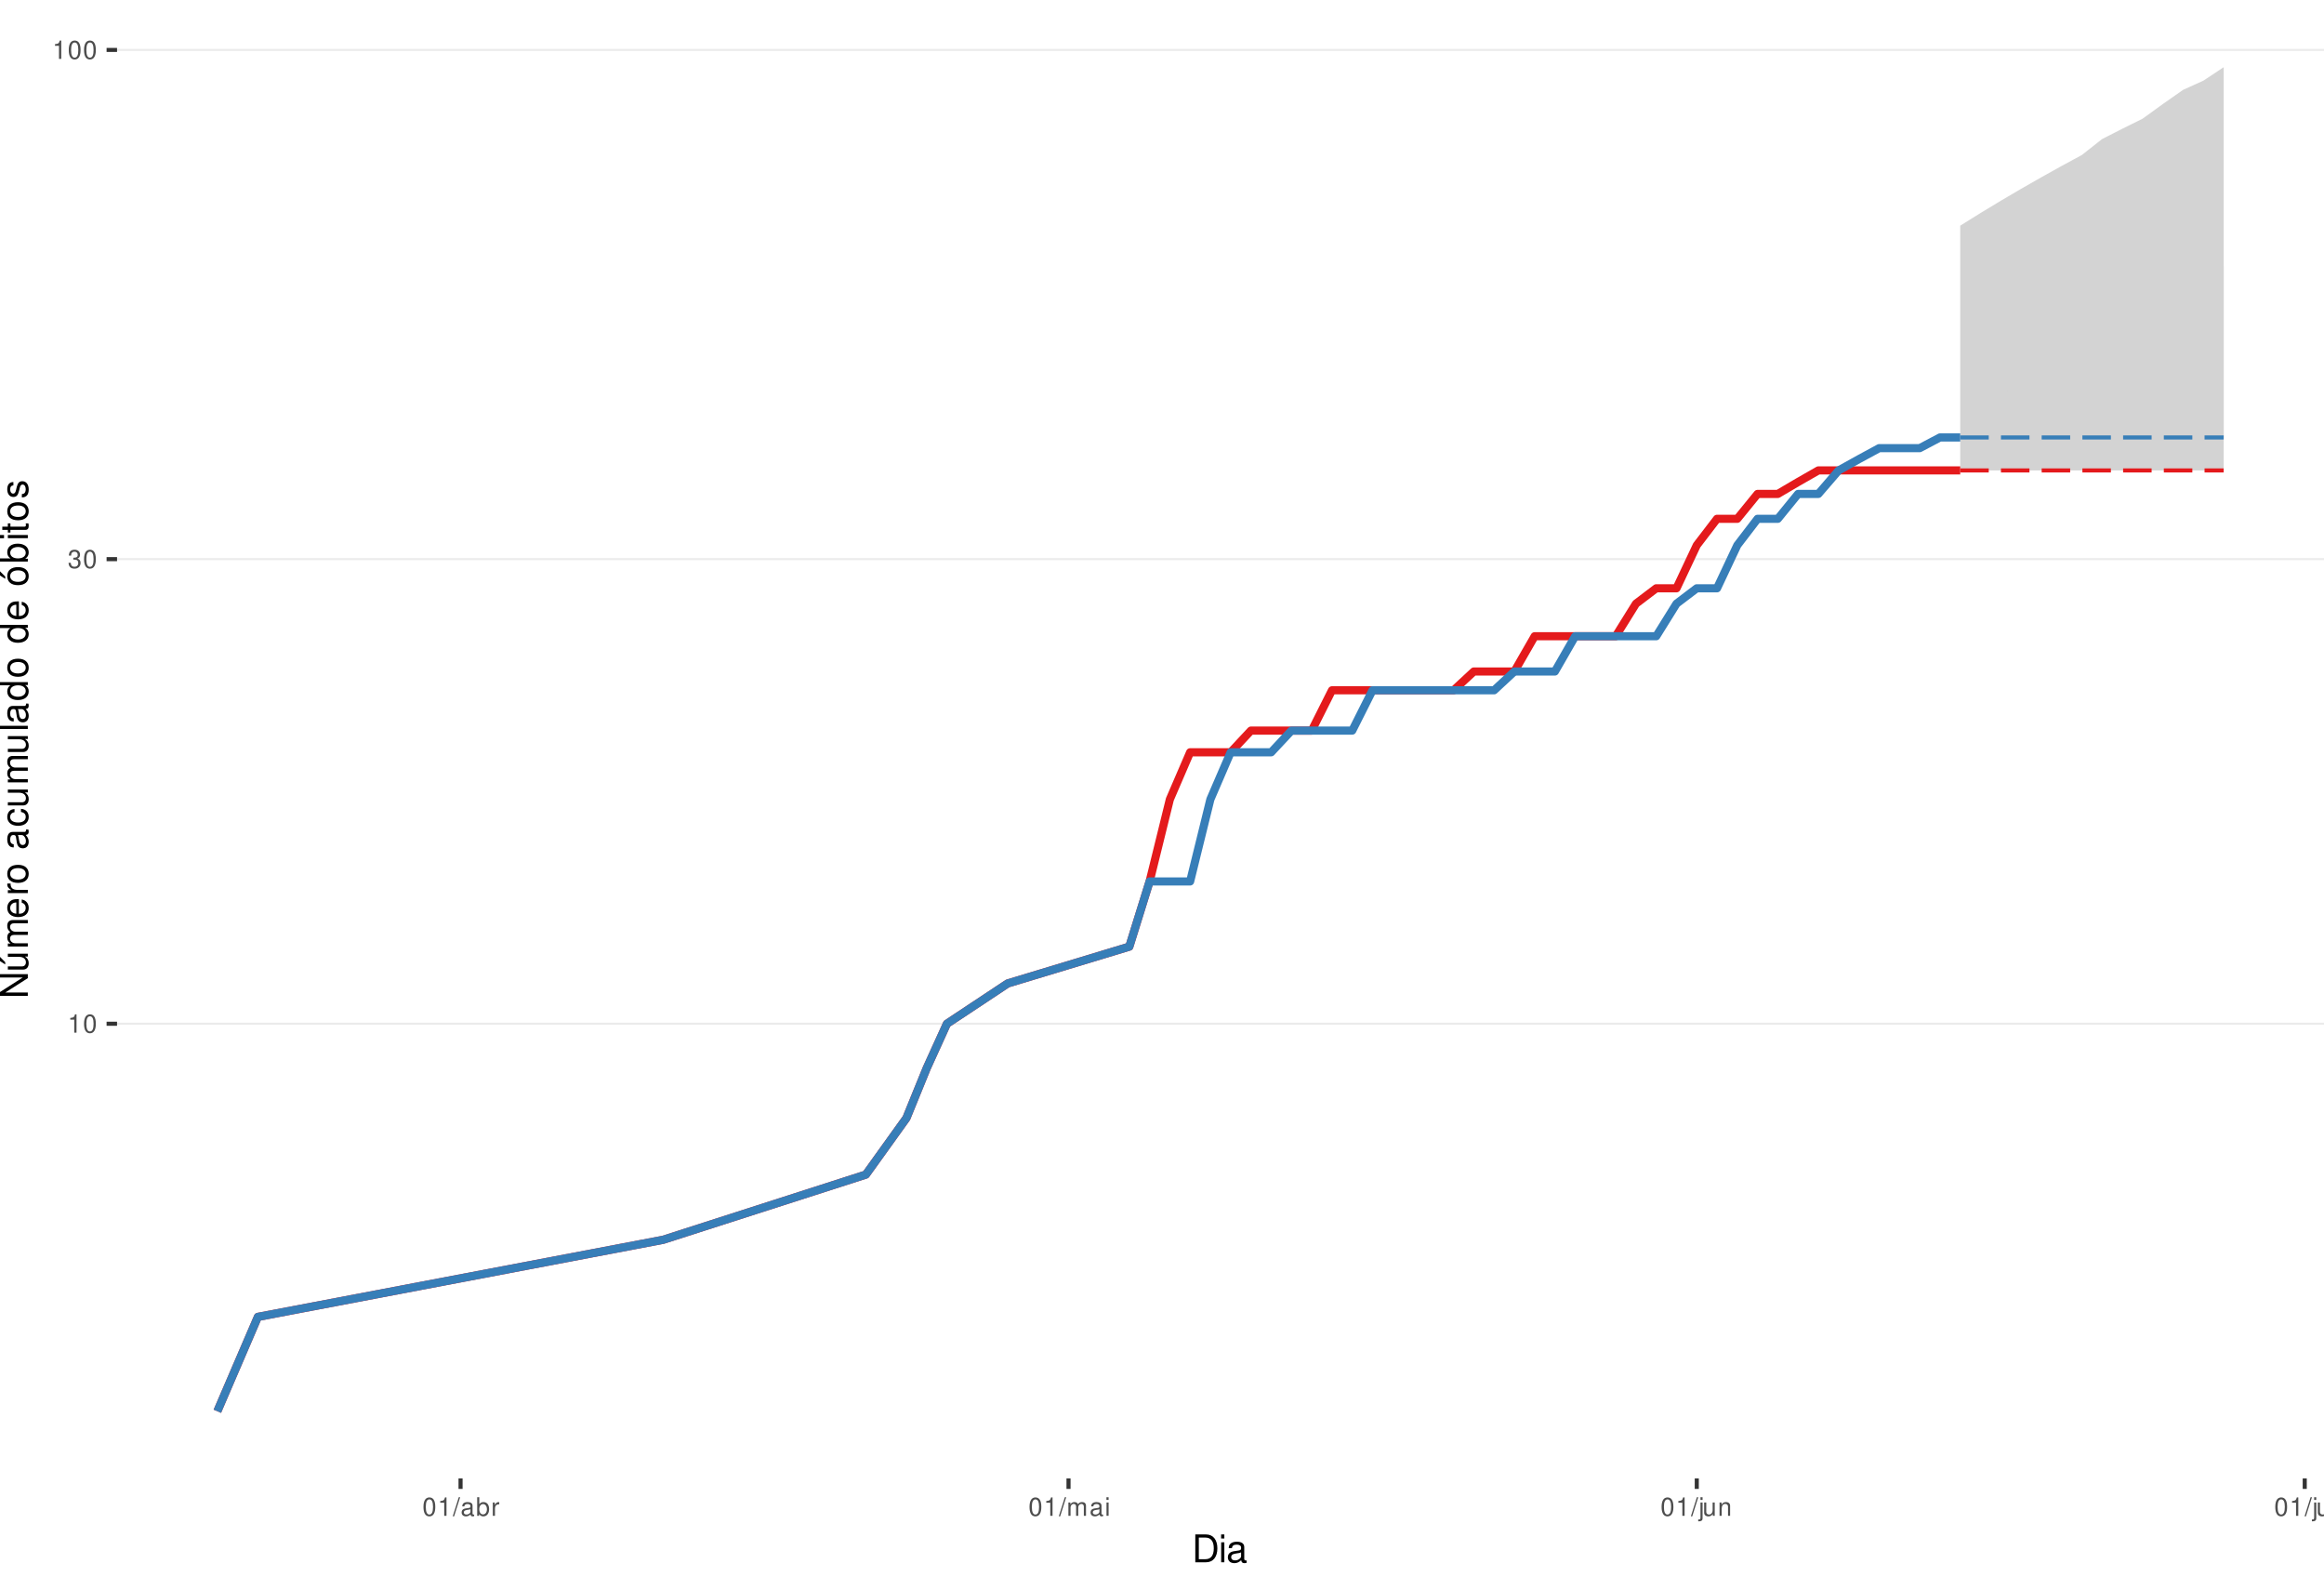
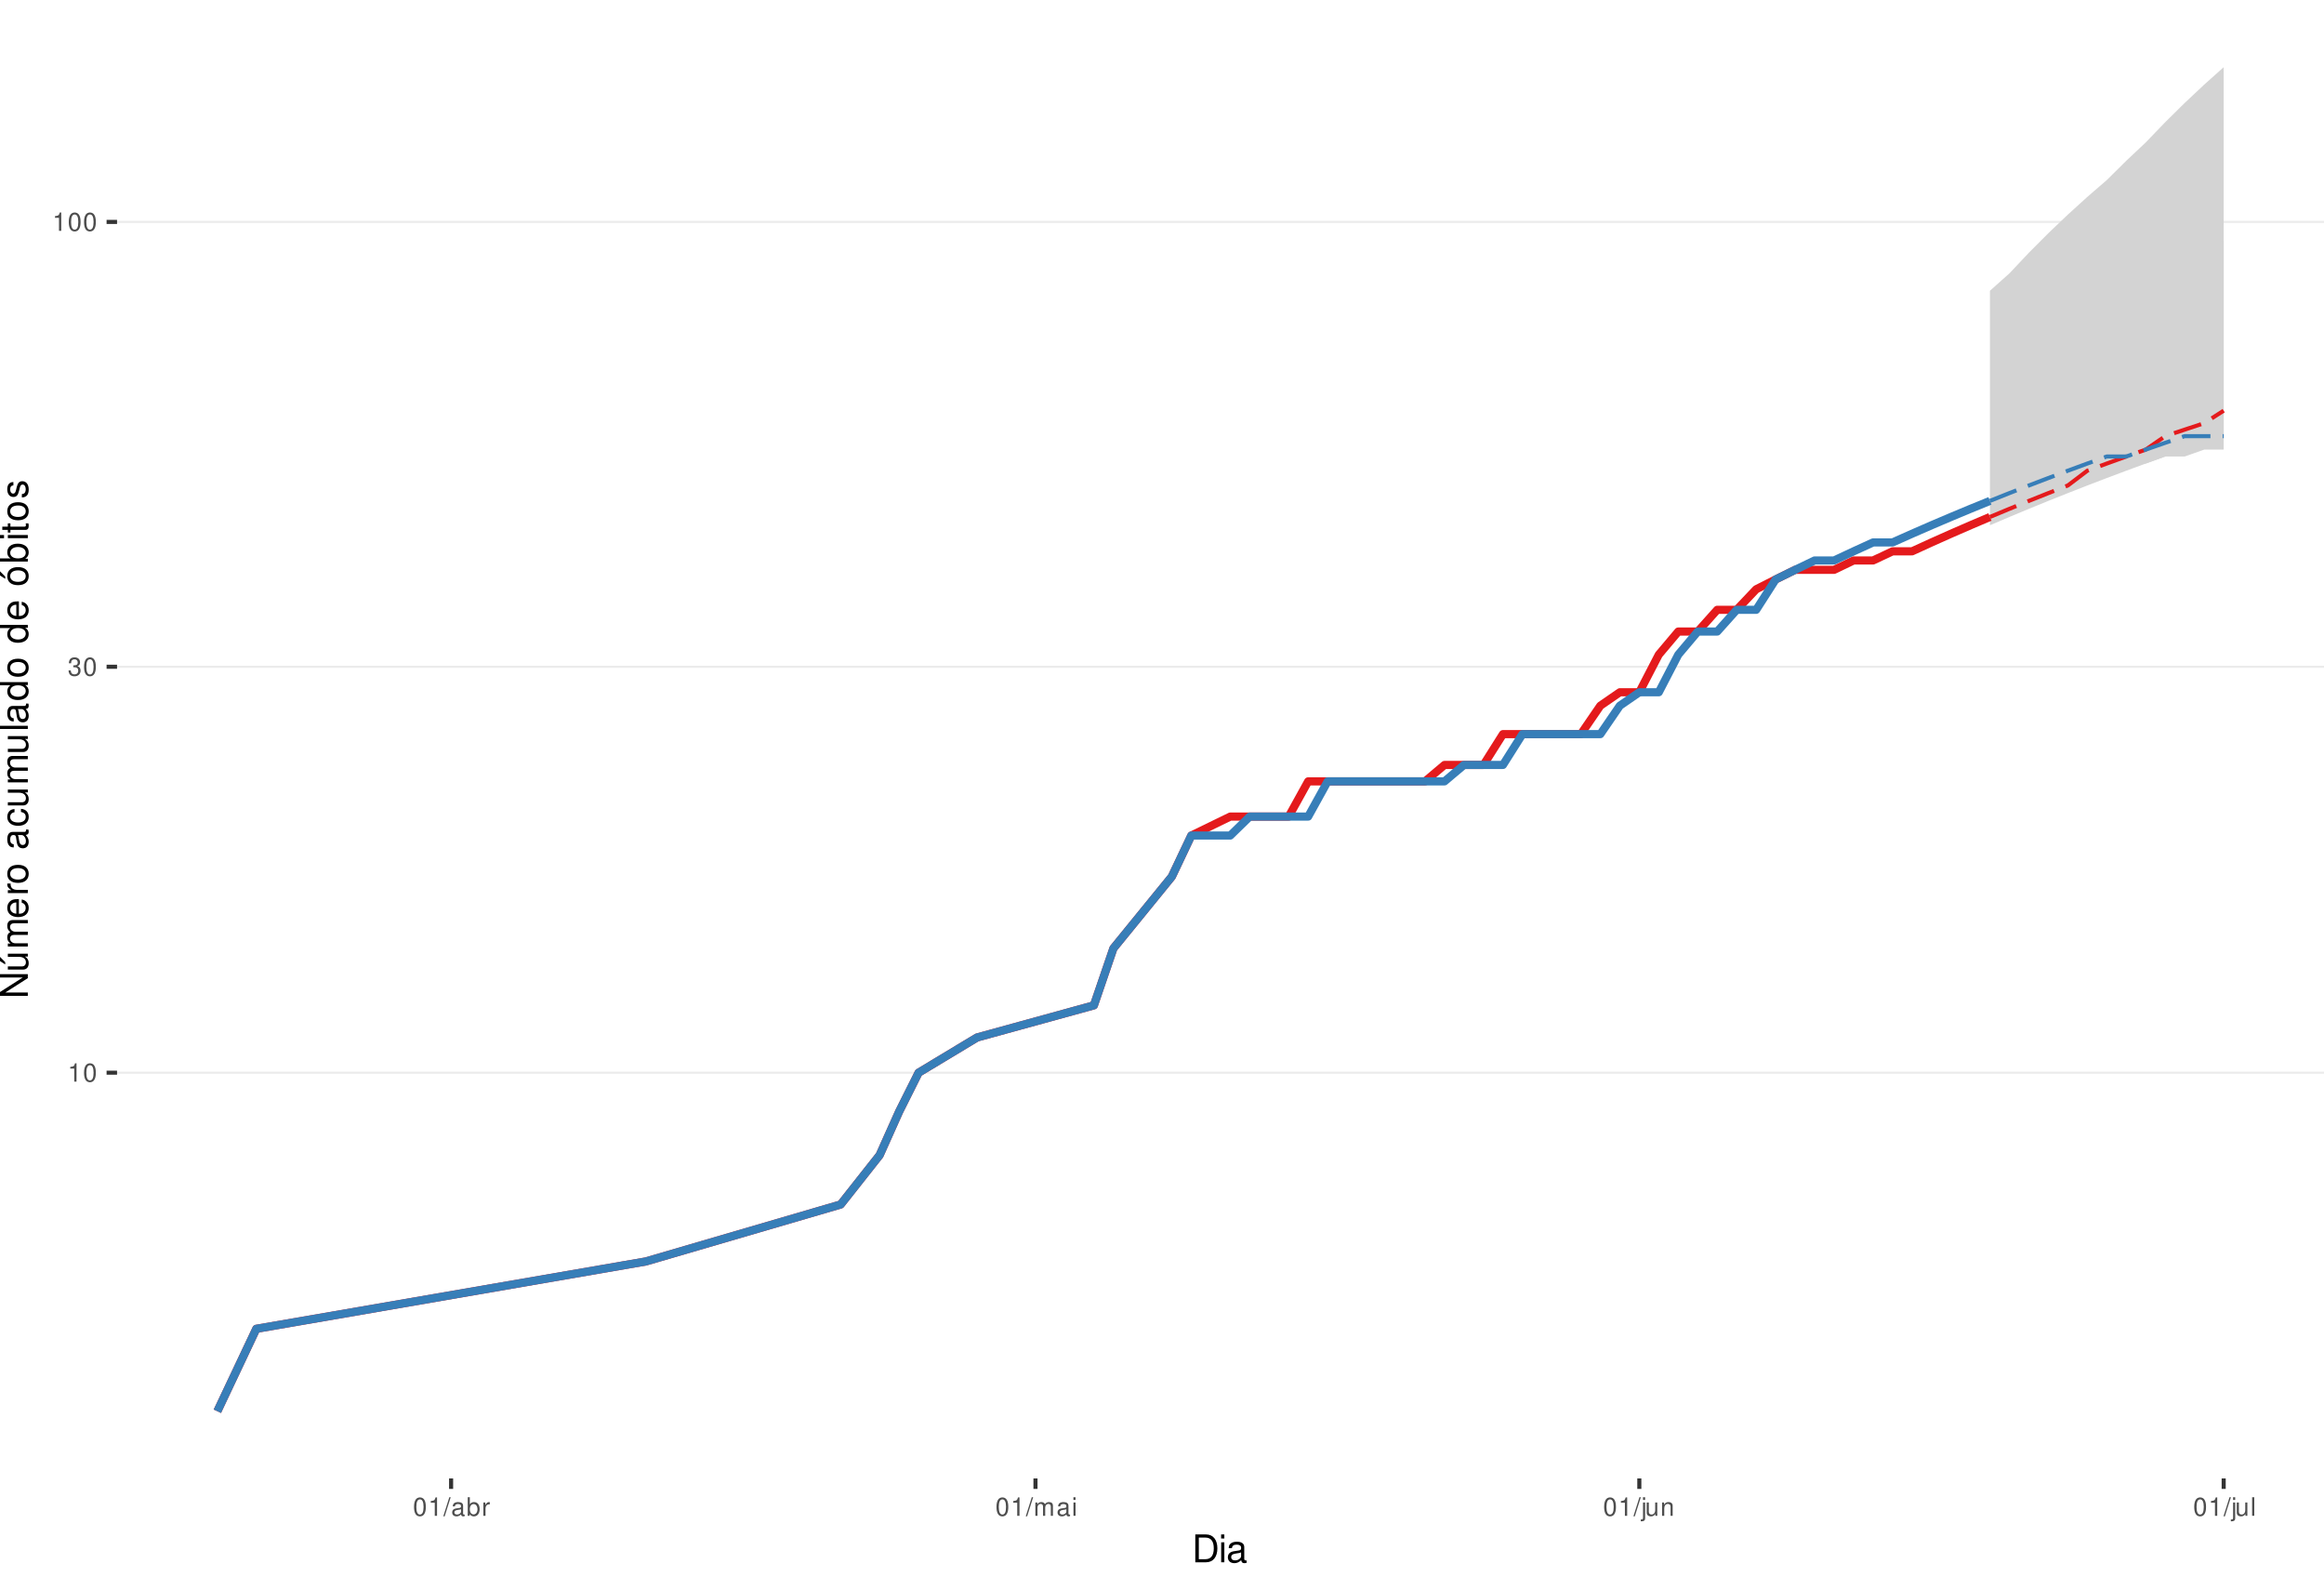
<svg xmlns="http://www.w3.org/2000/svg" xmlns:xlink="http://www.w3.org/1999/xlink" width="609pt" height="413pt" viewBox="0 0 609 413" version="1.1">
  <defs>
    <g>
      <symbol overflow="visible" id="glyph0-0">
        <path style="stroke:none;" d="" />
      </symbol>
      <symbol overflow="visible" id="glyph0-1">
        <path style="stroke:none;" d="M 1.719 -3.422 L 1.719 0 L 2.312 0 L 2.312 -4.812 L 1.922 -4.812 C 1.719 -4.078 1.578 -3.969 0.672 -3.859 L 0.672 -3.422 Z M 1.719 -3.422 " />
      </symbol>
      <symbol overflow="visible" id="glyph0-2">
        <path style="stroke:none;" d="M 1.828 -4.812 C 1.391 -4.812 0.984 -4.609 0.75 -4.281 C 0.438 -3.859 0.281 -3.219 0.281 -2.328 C 0.281 -0.703 0.812 0.156 1.828 0.156 C 2.828 0.156 3.375 -0.703 3.375 -2.297 C 3.375 -3.219 3.234 -3.844 2.922 -4.281 C 2.672 -4.625 2.281 -4.812 1.828 -4.812 Z M 1.828 -4.297 C 2.469 -4.297 2.781 -3.641 2.781 -2.344 C 2.781 -0.969 2.469 -0.328 1.812 -0.328 C 1.203 -0.328 0.891 -1 0.891 -2.328 C 0.891 -3.641 1.203 -4.297 1.828 -4.297 Z M 1.828 -4.297 " />
      </symbol>
      <symbol overflow="visible" id="glyph0-3">
        <path style="stroke:none;" d="M 1.469 -2.219 L 1.797 -2.219 C 2.422 -2.219 2.766 -1.922 2.766 -1.344 C 2.766 -0.734 2.406 -0.359 1.797 -0.359 C 1.156 -0.359 0.844 -0.688 0.797 -1.391 L 0.219 -1.391 C 0.234 -1.016 0.312 -0.766 0.422 -0.547 C 0.672 -0.078 1.125 0.156 1.766 0.156 C 2.75 0.156 3.375 -0.438 3.375 -1.344 C 3.375 -1.953 3.141 -2.297 2.562 -2.484 C 3.016 -2.672 3.234 -3 3.234 -3.484 C 3.234 -4.312 2.688 -4.812 1.797 -4.812 C 0.844 -4.812 0.328 -4.281 0.312 -3.266 L 0.906 -3.266 C 0.906 -3.547 0.938 -3.719 1 -3.875 C 1.141 -4.141 1.438 -4.297 1.797 -4.297 C 2.312 -4.297 2.625 -3.984 2.625 -3.469 C 2.625 -3.125 2.516 -2.922 2.25 -2.812 C 2.094 -2.75 1.875 -2.719 1.469 -2.703 Z M 1.469 -2.219 " />
      </symbol>
      <symbol overflow="visible" id="glyph0-4">
        <path style="stroke:none;" d="M 1.531 -4.859 L -0.047 0.141 L 0.312 0.141 L 1.891 -4.859 Z M 1.531 -4.859 " />
      </symbol>
      <symbol overflow="visible" id="glyph0-5">
        <path style="stroke:none;" d="M 3.562 -0.328 C 3.5 -0.312 3.469 -0.312 3.438 -0.312 C 3.25 -0.312 3.141 -0.406 3.141 -0.578 L 3.141 -2.641 C 3.141 -3.25 2.688 -3.594 1.828 -3.594 C 1.312 -3.594 0.906 -3.438 0.672 -3.188 C 0.516 -3 0.453 -2.797 0.438 -2.453 L 0.984 -2.453 C 1.031 -2.875 1.297 -3.078 1.812 -3.078 C 2.312 -3.078 2.594 -2.891 2.594 -2.562 L 2.594 -2.406 C 2.578 -2.172 2.469 -2.078 2.016 -2.031 C 1.219 -1.922 1.109 -1.891 0.891 -1.812 C 0.484 -1.641 0.281 -1.328 0.281 -0.875 C 0.281 -0.25 0.719 0.156 1.422 0.156 C 1.859 0.156 2.219 0 2.609 -0.359 C 2.656 0 2.828 0.156 3.188 0.156 C 3.297 0.156 3.375 0.141 3.562 0.094 Z M 2.594 -1.094 C 2.594 -0.906 2.531 -0.797 2.375 -0.641 C 2.141 -0.438 1.875 -0.328 1.547 -0.328 C 1.109 -0.328 0.859 -0.547 0.859 -0.891 C 0.859 -1.266 1.094 -1.438 1.703 -1.531 C 2.297 -1.609 2.406 -1.641 2.594 -1.719 Z M 2.594 -1.094 " />
      </symbol>
      <symbol overflow="visible" id="glyph0-6">
        <path style="stroke:none;" d="M 0.359 -4.859 L 0.359 0 L 0.859 0 L 0.859 -0.453 C 1.125 -0.047 1.484 0.156 1.969 0.156 C 2.875 0.156 3.484 -0.594 3.484 -1.75 C 3.484 -2.891 2.922 -3.594 1.984 -3.594 C 1.516 -3.594 1.172 -3.406 0.906 -3.016 L 0.906 -4.859 Z M 1.891 -3.062 C 2.5 -3.062 2.906 -2.531 2.906 -1.703 C 2.906 -0.906 2.484 -0.359 1.891 -0.359 C 1.297 -0.359 0.906 -0.906 0.906 -1.719 C 0.906 -2.531 1.297 -3.062 1.891 -3.062 Z M 1.891 -3.062 " />
      </symbol>
      <symbol overflow="visible" id="glyph0-7">
        <path style="stroke:none;" d="M 0.453 -3.484 L 0.453 0 L 1.016 0 L 1.016 -1.812 C 1.031 -2.656 1.375 -3.016 2.141 -3 L 2.141 -3.562 C 2.047 -3.578 1.984 -3.594 1.922 -3.594 C 1.562 -3.594 1.297 -3.375 0.969 -2.859 L 0.969 -3.484 Z M 0.453 -3.484 " />
      </symbol>
      <symbol overflow="visible" id="glyph0-8">
        <path style="stroke:none;" d="M 0.469 -3.484 L 0.469 0 L 1.031 0 L 1.031 -2.188 C 1.031 -2.703 1.391 -3.109 1.844 -3.109 C 2.25 -3.109 2.484 -2.844 2.484 -2.406 L 2.484 0 L 3.047 0 L 3.047 -2.188 C 3.047 -2.703 3.422 -3.109 3.875 -3.109 C 4.266 -3.109 4.516 -2.844 4.516 -2.406 L 4.516 0 L 5.078 0 L 5.078 -2.609 C 5.078 -3.234 4.719 -3.594 4.062 -3.594 C 3.594 -3.594 3.312 -3.453 2.984 -3.062 C 2.781 -3.422 2.5 -3.594 2.047 -3.594 C 1.578 -3.594 1.266 -3.422 0.984 -3 L 0.984 -3.484 Z M 0.469 -3.484 " />
      </symbol>
      <symbol overflow="visible" id="glyph0-9">
        <path style="stroke:none;" d="M 1 -3.484 L 0.453 -3.484 L 0.453 0 L 1 0 Z M 1 -4.859 L 0.438 -4.859 L 0.438 -4.156 L 1 -4.156 Z M 1 -4.859 " />
      </symbol>
      <symbol overflow="visible" id="glyph0-10">
        <path style="stroke:none;" d="M 0.469 -3.484 L 0.469 0.5 C 0.469 0.859 0.359 0.969 0.016 0.969 C -0.031 0.969 -0.047 0.969 -0.125 0.953 L -0.125 1.438 C -0.047 1.438 -0.016 1.453 0.062 1.453 C 0.688 1.453 1.016 1.203 1.016 0.719 L 1.016 -3.484 Z M 1.016 -4.859 L 0.469 -4.859 L 0.469 -4.156 L 1.016 -4.156 Z M 1.016 -4.859 " />
      </symbol>
      <symbol overflow="visible" id="glyph0-11">
        <path style="stroke:none;" d="M 3.203 0 L 3.203 -3.484 L 2.656 -3.484 L 2.656 -1.516 C 2.656 -0.797 2.281 -0.328 1.703 -0.328 C 1.266 -0.328 0.984 -0.594 0.984 -1.016 L 0.984 -3.484 L 0.438 -3.484 L 0.438 -0.797 C 0.438 -0.219 0.859 0.156 1.547 0.156 C 2.062 0.156 2.391 -0.031 2.703 -0.484 L 2.703 0 Z M 3.203 0 " />
      </symbol>
      <symbol overflow="visible" id="glyph0-12">
        <path style="stroke:none;" d="M 0.469 -3.484 L 0.469 0 L 1.031 0 L 1.031 -1.922 C 1.031 -2.641 1.391 -3.109 1.969 -3.109 C 2.406 -3.109 2.688 -2.828 2.688 -2.422 L 2.688 0 L 3.234 0 L 3.234 -2.641 C 3.234 -3.219 2.812 -3.594 2.141 -3.594 C 1.625 -3.594 1.281 -3.391 0.984 -2.906 L 0.984 -3.484 Z M 0.469 -3.484 " />
      </symbol>
      <symbol overflow="visible" id="glyph0-13">
        <path style="stroke:none;" d="M 1.016 -4.859 L 0.453 -4.859 L 0.453 0 L 1.016 0 Z M 1.016 -4.859 " />
      </symbol>
      <symbol overflow="visible" id="glyph1-0">
        <path style="stroke:none;" d="" />
      </symbol>
      <symbol overflow="visible" id="glyph1-1">
        <path style="stroke:none;" d="M 0.891 0 L 3.703 0 C 5.547 0 6.672 -1.375 6.672 -3.656 C 6.672 -5.906 5.547 -7.297 3.703 -7.297 L 0.891 -7.297 Z M 1.812 -0.812 L 1.812 -6.469 L 3.547 -6.469 C 4.984 -6.469 5.734 -5.5 5.734 -3.641 C 5.734 -1.797 4.984 -0.812 3.547 -0.812 Z M 1.812 -0.812 " />
      </symbol>
      <symbol overflow="visible" id="glyph1-2">
        <path style="stroke:none;" d="M 1.5 -5.234 L 0.672 -5.234 L 0.672 0 L 1.5 0 Z M 1.5 -7.297 L 0.656 -7.297 L 0.656 -6.234 L 1.5 -6.234 Z M 1.5 -7.297 " />
      </symbol>
      <symbol overflow="visible" id="glyph1-3">
        <path style="stroke:none;" d="M 5.344 -0.484 C 5.266 -0.469 5.219 -0.469 5.172 -0.469 C 4.875 -0.469 4.719 -0.625 4.719 -0.875 L 4.719 -3.953 C 4.719 -4.891 4.047 -5.391 2.75 -5.391 C 1.984 -5.391 1.375 -5.172 1.016 -4.781 C 0.766 -4.516 0.672 -4.203 0.656 -3.688 L 1.484 -3.688 C 1.562 -4.328 1.938 -4.625 2.719 -4.625 C 3.484 -4.625 3.891 -4.344 3.891 -3.844 L 3.891 -3.625 C 3.875 -3.266 3.703 -3.125 3.016 -3.047 C 1.844 -2.891 1.656 -2.844 1.344 -2.719 C 0.734 -2.453 0.422 -2 0.422 -1.312 C 0.422 -0.375 1.078 0.234 2.141 0.234 C 2.797 0.234 3.328 0 3.922 -0.547 C 3.984 0 4.234 0.234 4.781 0.234 C 4.953 0.234 5.062 0.203 5.344 0.141 Z M 3.891 -1.656 C 3.891 -1.375 3.812 -1.203 3.562 -0.969 C 3.219 -0.656 2.812 -0.5 2.312 -0.5 C 1.672 -0.5 1.297 -0.812 1.297 -1.344 C 1.297 -1.891 1.656 -2.172 2.547 -2.297 C 3.438 -2.422 3.609 -2.453 3.891 -2.594 Z M 3.891 -1.656 " />
      </symbol>
      <symbol overflow="visible" id="glyph2-0">
        <path style="stroke:none;" d="" />
      </symbol>
      <symbol overflow="visible" id="glyph2-1">
        <path style="stroke:none;" d="M -7.297 -6.453 L -7.297 -5.578 L -1.328 -5.578 L -7.297 -1.766 L -7.297 -0.766 L 0 -0.766 L 0 -1.641 L -5.906 -1.641 L 0 -5.406 L 0 -6.453 Z M -7.297 -6.453 " />
      </symbol>
      <symbol overflow="visible" id="glyph2-2">
        <path style="stroke:none;" d="M 0 -4.812 L -5.234 -4.812 L -5.234 -3.984 L -2.266 -3.984 C -1.203 -3.984 -0.5 -3.438 -0.5 -2.562 C -0.5 -1.906 -0.906 -1.484 -1.531 -1.484 L -5.234 -1.484 L -5.234 -0.656 L -1.203 -0.656 C -0.328 -0.656 0.234 -1.297 0.234 -2.312 C 0.234 -3.094 -0.047 -3.578 -0.734 -4.062 L 0 -4.062 Z M -7.406 -2.953 L -5.922 -2 L -5.922 -2.594 L -7.406 -4.094 Z M -7.406 -2.953 " />
      </symbol>
      <symbol overflow="visible" id="glyph2-3">
        <path style="stroke:none;" d="M -5.234 -0.703 L 0 -0.703 L 0 -1.547 L -3.297 -1.547 C -4.047 -1.547 -4.656 -2.094 -4.656 -2.766 C -4.656 -3.391 -4.281 -3.734 -3.609 -3.734 L 0 -3.734 L 0 -4.578 L -3.297 -4.578 C -4.047 -4.578 -4.656 -5.125 -4.656 -5.812 C -4.656 -6.422 -4.266 -6.781 -3.609 -6.781 L 0 -6.781 L 0 -7.625 L -3.938 -7.625 C -4.875 -7.625 -5.391 -7.078 -5.391 -6.094 C -5.391 -5.406 -5.188 -4.984 -4.594 -4.484 C -5.156 -4.188 -5.391 -3.766 -5.391 -3.078 C -5.391 -2.375 -5.125 -1.906 -4.5 -1.469 L -5.234 -1.469 Z M -5.234 -0.703 " />
      </symbol>
      <symbol overflow="visible" id="glyph2-4">
        <path style="stroke:none;" d="M -2.344 -5.125 C -3.141 -5.125 -3.625 -5.062 -4.016 -4.922 C -4.875 -4.578 -5.391 -3.781 -5.391 -2.797 C -5.391 -1.344 -4.281 -0.406 -2.547 -0.406 C -0.812 -0.406 0.234 -1.297 0.234 -2.781 C 0.234 -3.984 -0.453 -4.812 -1.594 -5.016 L -1.594 -4.188 C -0.906 -3.953 -0.547 -3.484 -0.547 -2.812 C -0.547 -2.281 -0.781 -1.828 -1.219 -1.547 C -1.516 -1.344 -1.812 -1.281 -2.344 -1.266 Z M -3.016 -1.297 C -3.984 -1.359 -4.625 -1.953 -4.625 -2.797 C -4.625 -3.641 -3.953 -4.234 -3.016 -4.234 Z M -3.016 -1.297 " />
      </symbol>
      <symbol overflow="visible" id="glyph2-5">
        <path style="stroke:none;" d="M -5.234 -0.688 L 0 -0.688 L 0 -1.531 L -2.719 -1.531 C -3.984 -1.547 -4.547 -2.062 -4.516 -3.203 L -5.359 -3.203 C -5.375 -3.062 -5.391 -2.984 -5.391 -2.891 C -5.391 -2.344 -5.062 -1.938 -4.297 -1.453 L -5.234 -1.453 Z M -5.234 -0.688 " />
      </symbol>
      <symbol overflow="visible" id="glyph2-6">
        <path style="stroke:none;" d="M -5.391 -2.719 C -5.391 -1.234 -4.344 -0.359 -2.578 -0.359 C -0.812 -0.359 0.234 -1.234 0.234 -2.734 C 0.234 -4.203 -0.812 -5.094 -2.547 -5.094 C -4.359 -5.094 -5.391 -4.234 -5.391 -2.719 Z M -4.625 -2.734 C -4.625 -3.672 -3.844 -4.234 -2.547 -4.234 C -1.312 -4.234 -0.547 -3.656 -0.547 -2.734 C -0.547 -1.797 -1.312 -1.234 -2.578 -1.234 C -3.844 -1.234 -4.625 -1.797 -4.625 -2.734 Z M -4.625 -2.734 " />
      </symbol>
      <symbol overflow="visible" id="glyph2-7">
        <path style="stroke:none;" d="" />
      </symbol>
      <symbol overflow="visible" id="glyph2-8">
        <path style="stroke:none;" d="M -0.484 -5.344 C -0.469 -5.266 -0.469 -5.219 -0.469 -5.172 C -0.469 -4.875 -0.625 -4.719 -0.875 -4.719 L -3.953 -4.719 C -4.891 -4.719 -5.391 -4.047 -5.391 -2.75 C -5.391 -1.984 -5.172 -1.375 -4.781 -1.016 C -4.516 -0.766 -4.203 -0.672 -3.688 -0.656 L -3.688 -1.484 C -4.328 -1.562 -4.625 -1.938 -4.625 -2.719 C -4.625 -3.484 -4.344 -3.891 -3.844 -3.891 L -3.625 -3.891 C -3.266 -3.875 -3.125 -3.703 -3.047 -3.016 C -2.891 -1.844 -2.844 -1.656 -2.719 -1.344 C -2.453 -0.734 -2 -0.422 -1.312 -0.422 C -0.375 -0.422 0.234 -1.078 0.234 -2.141 C 0.234 -2.797 0 -3.328 -0.547 -3.922 C 0 -3.984 0.234 -4.234 0.234 -4.781 C 0.234 -4.953 0.203 -5.062 0.141 -5.344 Z M -1.656 -3.891 C -1.375 -3.891 -1.203 -3.812 -0.969 -3.562 C -0.656 -3.219 -0.5 -2.812 -0.5 -2.312 C -0.5 -1.672 -0.812 -1.297 -1.344 -1.297 C -1.891 -1.297 -2.172 -1.656 -2.297 -2.547 C -2.422 -3.438 -2.453 -3.609 -2.594 -3.891 Z M -1.656 -3.891 " />
      </symbol>
      <symbol overflow="visible" id="glyph2-9">
        <path style="stroke:none;" d="M -3.484 -4.703 C -3.984 -4.672 -4.312 -4.562 -4.609 -4.359 C -5.094 -4 -5.391 -3.375 -5.391 -2.641 C -5.391 -1.219 -4.266 -0.312 -2.531 -0.312 C -0.844 -0.312 0.234 -1.203 0.234 -2.625 C 0.234 -3.875 -0.516 -4.672 -1.797 -4.766 L -1.797 -3.938 C -0.953 -3.797 -0.547 -3.359 -0.547 -2.656 C -0.547 -1.734 -1.297 -1.188 -2.531 -1.188 C -3.844 -1.188 -4.625 -1.719 -4.625 -2.625 C -4.625 -3.328 -4.203 -3.766 -3.484 -3.875 Z M -3.484 -4.703 " />
      </symbol>
      <symbol overflow="visible" id="glyph2-10">
        <path style="stroke:none;" d="M 0 -4.812 L -5.234 -4.812 L -5.234 -3.984 L -2.266 -3.984 C -1.203 -3.984 -0.5 -3.438 -0.5 -2.562 C -0.5 -1.906 -0.906 -1.484 -1.531 -1.484 L -5.234 -1.484 L -5.234 -0.656 L -1.203 -0.656 C -0.328 -0.656 0.234 -1.297 0.234 -2.312 C 0.234 -3.094 -0.047 -3.578 -0.734 -4.062 L 0 -4.062 Z M 0 -4.812 " />
      </symbol>
      <symbol overflow="visible" id="glyph2-11">
        <path style="stroke:none;" d="M -7.297 -1.516 L -7.297 -0.688 L 0 -0.688 L 0 -1.516 Z M -7.297 -1.516 " />
      </symbol>
      <symbol overflow="visible" id="glyph2-12">
        <path style="stroke:none;" d="M -7.297 -4.953 L -7.297 -4.125 L -4.578 -4.125 C -5.109 -3.766 -5.391 -3.203 -5.391 -2.516 C -5.391 -1.156 -4.297 -0.266 -2.625 -0.266 C -0.859 -0.266 0.234 -1.125 0.234 -2.547 C 0.234 -3.266 -0.047 -3.766 -0.688 -4.203 L 0 -4.203 L 0 -4.953 Z M -4.609 -2.656 C -4.609 -3.547 -3.812 -4.125 -2.562 -4.125 C -1.344 -4.125 -0.547 -3.547 -0.547 -2.656 C -0.547 -1.734 -1.359 -1.125 -2.578 -1.125 C -3.797 -1.125 -4.609 -1.734 -4.609 -2.656 Z M -4.609 -2.656 " />
      </symbol>
      <symbol overflow="visible" id="glyph2-13">
        <path style="stroke:none;" d="M -5.391 -2.719 C -5.391 -1.234 -4.344 -0.359 -2.578 -0.359 C -0.812 -0.359 0.234 -1.234 0.234 -2.734 C 0.234 -4.203 -0.812 -5.094 -2.547 -5.094 C -4.359 -5.094 -5.391 -4.234 -5.391 -2.719 Z M -4.625 -2.734 C -4.625 -3.672 -3.844 -4.234 -2.547 -4.234 C -1.312 -4.234 -0.547 -3.656 -0.547 -2.734 C -0.547 -1.797 -1.312 -1.234 -2.578 -1.234 C -3.844 -1.234 -4.625 -1.797 -4.625 -2.734 Z M -7.406 -2.984 L -5.922 -2.016 L -5.922 -2.625 L -7.406 -4.109 Z M -7.406 -2.984 " />
      </symbol>
      <symbol overflow="visible" id="glyph2-14">
        <path style="stroke:none;" d="M -7.297 -0.547 L 0 -0.547 L 0 -1.297 L -0.672 -1.297 C -0.062 -1.688 0.234 -2.219 0.234 -2.953 C 0.234 -4.328 -0.906 -5.234 -2.641 -5.234 C -4.344 -5.234 -5.391 -4.375 -5.391 -2.984 C -5.391 -2.266 -5.125 -1.766 -4.531 -1.375 L -7.297 -1.375 Z M -4.609 -2.828 C -4.609 -3.766 -3.797 -4.359 -2.547 -4.359 C -1.359 -4.359 -0.547 -3.734 -0.547 -2.828 C -0.547 -1.938 -1.344 -1.375 -2.578 -1.375 C -3.812 -1.375 -4.609 -1.938 -4.609 -2.828 Z M -4.609 -2.828 " />
      </symbol>
      <symbol overflow="visible" id="glyph2-15">
        <path style="stroke:none;" d="M -5.234 -1.5 L -5.234 -0.672 L 0 -0.672 L 0 -1.5 Z M -7.297 -1.5 L -7.297 -0.656 L -6.234 -0.656 L -6.234 -1.5 Z M -7.297 -1.5 " />
      </symbol>
      <symbol overflow="visible" id="glyph2-16">
        <path style="stroke:none;" d="M -5.234 -2.547 L -5.234 -1.688 L -6.688 -1.688 L -6.688 -0.844 L -5.234 -0.844 L -5.234 -0.141 L -4.562 -0.141 L -4.562 -0.844 L -0.594 -0.844 C -0.062 -0.844 0.234 -1.203 0.234 -1.859 C 0.234 -2.078 0.203 -2.266 0.156 -2.547 L -0.547 -2.547 C -0.516 -2.422 -0.5 -2.312 -0.5 -2.141 C -0.5 -1.781 -0.594 -1.688 -0.969 -1.688 L -4.562 -1.688 L -4.562 -2.547 Z M -5.234 -2.547 " />
      </symbol>
      <symbol overflow="visible" id="glyph2-17">
        <path style="stroke:none;" d="M -3.781 -4.375 C -4.812 -4.375 -5.391 -3.688 -5.391 -2.484 C -5.391 -1.266 -4.766 -0.469 -3.797 -0.469 C -2.969 -0.469 -2.578 -0.891 -2.281 -2.125 L -2.094 -2.906 C -1.953 -3.484 -1.734 -3.719 -1.375 -3.719 C -0.875 -3.719 -0.547 -3.234 -0.547 -2.5 C -0.547 -2.047 -0.672 -1.672 -0.891 -1.453 C -1.047 -1.328 -1.188 -1.266 -1.562 -1.219 L -1.562 -0.344 C -0.344 -0.375 0.234 -1.062 0.234 -2.438 C 0.234 -3.75 -0.422 -4.594 -1.438 -4.594 C -2.203 -4.594 -2.641 -4.156 -2.891 -3.109 L -3.078 -2.312 C -3.234 -1.625 -3.453 -1.344 -3.828 -1.344 C -4.312 -1.344 -4.625 -1.766 -4.625 -2.453 C -4.625 -3.125 -4.328 -3.484 -3.781 -3.5 Z M -3.781 -4.375 " />
      </symbol>
    </g>
    <clipPath id="clip1">
      <path d="M 30.672 0 L 609 0 L 609 387.328 L 30.672 387.328 Z M 30.672 0 " />
    </clipPath>
    <clipPath id="clip2">
-       <path d="M 30.672 267 L 609 267 L 609 269 L 30.672 269 Z M 30.672 267 " />
+       <path d="M 30.672 280 L 609 280 L 609 282 L 30.672 282 Z M 30.672 280 " />
    </clipPath>
    <clipPath id="clip3">
-       <path d="M 30.672 146 L 609 146 L 609 147 L 30.672 147 Z M 30.672 146 " />
+       <path d="M 30.672 174 L 609 174 L 609 175 L 30.672 175 Z M 30.672 174 " />
    </clipPath>
    <clipPath id="clip4">
-       <path d="M 30.672 12 L 609 12 L 609 14 L 30.672 14 Z M 30.672 12 " />
+       <path d="M 30.672 57 L 609 57 L 609 59 L 30.672 59 Z M 30.672 57 " />
    </clipPath>
  </defs>
  <g id="surface61">
    <rect x="0" y="0" width="609" height="413" style="fill:rgb(100%,100%,100%);fill-opacity:1;stroke:none;" />
    <rect x="0" y="0" width="609" height="413" style="fill:rgb(100%,100%,100%);fill-opacity:1;stroke:none;" />
    <path style="fill:none;stroke-width:1.067;stroke-linecap:round;stroke-linejoin:round;stroke:rgb(100%,100%,100%);stroke-opacity:1;stroke-miterlimit:10;" d="M 0 413 L 609 413 L 609 0 L 0 0 Z M 0 413 " />
    <g clip-path="url(#clip1)" clip-rule="nonzero">
      <path style=" stroke:none;fill-rule:nonzero;fill:rgb(100%,100%,100%);fill-opacity:1;" d="M 30.672 387.328 L 609 387.328 L 609 0 L 30.672 0 Z M 30.672 387.328 " />
    </g>
    <g clip-path="url(#clip2)" clip-rule="nonzero">
-       <path style="fill:none;stroke-width:0.533;stroke-linecap:butt;stroke-linejoin:round;stroke:rgb(92.157%,92.157%,92.157%);stroke-opacity:1;stroke-miterlimit:10;" d="M 30.672 268.199 L 609 268.199 " />
+       <path style="fill:none;stroke-width:0.533;stroke-linecap:butt;stroke-linejoin:round;stroke:rgb(92.157%,92.157%,92.157%);stroke-opacity:1;stroke-miterlimit:10;" d="M 30.672 281.027 L 609 281.027 " />
    </g>
    <g clip-path="url(#clip3)" clip-rule="nonzero">
-       <path style="fill:none;stroke-width:0.533;stroke-linecap:butt;stroke-linejoin:round;stroke:rgb(92.157%,92.157%,92.157%);stroke-opacity:1;stroke-miterlimit:10;" d="M 30.672 146.48 L 609 146.48 " />
+       <path style="fill:none;stroke-width:0.533;stroke-linecap:butt;stroke-linejoin:round;stroke:rgb(92.157%,92.157%,92.157%);stroke-opacity:1;stroke-miterlimit:10;" d="M 30.672 174.68 L 609 174.68 " />
    </g>
    <g clip-path="url(#clip4)" clip-rule="nonzero">
-       <path style="fill:none;stroke-width:0.533;stroke-linecap:butt;stroke-linejoin:round;stroke:rgb(92.157%,92.157%,92.157%);stroke-opacity:1;stroke-miterlimit:10;" d="M 30.672 13.082 L 609 13.082 " />
-     </g>
-     <path style=" stroke:none;fill-rule:nonzero;fill:rgb(82.745%,82.745%,82.745%);fill-opacity:1;" d="M 513.676 59.121 L 518.984 55.812 L 524.297 52.602 L 529.605 49.48 L 534.918 46.445 L 540.227 43.488 L 545.539 40.613 L 550.848 36.43 L 556.16 33.727 L 561.469 31.09 L 566.781 27.246 L 572.09 23.531 L 577.402 21.125 L 582.711 17.605 L 582.711 123.242 L 513.676 123.242 Z M 513.676 59.121 " />
-     <path style=" stroke:none;fill-rule:nonzero;fill:rgb(82.745%,82.745%,82.745%);fill-opacity:1;" d="M 513.676 114.605 L 518.984 109.199 L 524.297 104.043 L 529.605 99.121 L 534.918 96.738 L 540.227 92.121 L 545.539 87.688 L 550.848 83.426 L 556.16 79.32 L 561.469 77.324 L 566.781 73.438 L 572.09 71.543 L 577.402 71.543 L 582.711 69.68 L 582.711 114.605 Z M 513.676 114.605 " />
-     <path style="fill:none;stroke-width:2.134;stroke-linecap:butt;stroke-linejoin:round;stroke:rgb(89.412%,10.196%,10.98%);stroke-opacity:1;stroke-miterlimit:10;" d="M 56.957 369.723 L 67.582 345 L 173.793 324.797 L 226.898 307.719 L 237.52 292.926 L 242.832 279.875 L 248.141 268.199 L 264.074 257.641 L 295.938 248 L 301.25 230.922 L 306.559 209.41 L 311.871 197.086 L 322.492 197.086 L 327.801 191.402 L 343.734 191.402 L 349.043 180.844 L 380.906 180.844 L 386.219 175.918 L 396.84 175.918 L 402.152 166.68 L 423.395 166.68 L 428.703 158.152 L 434.016 154.121 L 439.324 154.121 L 444.637 142.848 L 449.945 135.918 L 455.258 135.918 L 460.566 129.398 L 465.879 129.398 L 471.188 126.277 L 476.5 123.242 L 513.676 123.242 " />
-     <path style="fill:none;stroke-width:1.067;stroke-linecap:butt;stroke-linejoin:round;stroke:rgb(89.412%,10.196%,10.98%);stroke-opacity:1;stroke-dasharray:7.469,3.201;stroke-miterlimit:10;" d="M 513.676 123.242 L 582.711 123.242 " />
-     <path style="fill:none;stroke-width:2.134;stroke-linecap:butt;stroke-linejoin:round;stroke:rgb(21.569%,49.412%,72.157%);stroke-opacity:1;stroke-miterlimit:10;" d="M 56.957 369.723 L 67.582 345 L 173.793 324.797 L 226.898 307.719 L 237.52 292.926 L 242.832 279.875 L 248.141 268.199 L 264.074 257.641 L 295.938 248 L 301.25 230.922 L 311.871 230.922 L 317.18 209.41 L 322.492 197.086 L 333.113 197.086 L 338.422 191.402 L 354.355 191.402 L 359.664 180.844 L 391.527 180.844 L 396.84 175.918 L 407.461 175.918 L 412.773 166.68 L 434.016 166.68 L 439.324 158.152 L 444.637 154.121 L 449.945 154.121 L 455.258 142.848 L 460.566 135.918 L 465.879 135.918 L 471.188 129.398 L 476.5 129.398 L 481.809 123.242 L 487.121 120.289 L 492.43 117.41 L 503.051 117.41 L 508.363 114.605 L 513.676 114.605 " />
-     <path style="fill:none;stroke-width:1.067;stroke-linecap:butt;stroke-linejoin:round;stroke:rgb(21.569%,49.412%,72.157%);stroke-opacity:1;stroke-dasharray:7.469,3.201;stroke-miterlimit:10;" d="M 513.676 114.605 L 582.711 114.605 " />
-     <g style="fill:rgb(30.196%,30.196%,30.196%);fill-opacity:1;">
-       <use xlink:href="#glyph0-1" x="17.738" y="270.547" />
-       <use xlink:href="#glyph0-2" x="21.738" y="270.547" />
-     </g>
-     <g style="fill:rgb(30.196%,30.196%,30.196%);fill-opacity:1;">
-       <use xlink:href="#glyph0-3" x="17.738" y="148.828" />
-       <use xlink:href="#glyph0-2" x="21.738" y="148.828" />
-     </g>
-     <g style="fill:rgb(30.196%,30.196%,30.196%);fill-opacity:1;">
-       <use xlink:href="#glyph0-1" x="13.738" y="15.43" />
-       <use xlink:href="#glyph0-2" x="17.738" y="15.43" />
-       <use xlink:href="#glyph0-2" x="21.738" y="15.43" />
-     </g>
-     <path style="fill:none;stroke-width:1.067;stroke-linecap:butt;stroke-linejoin:round;stroke:rgb(20%,20%,20%);stroke-opacity:1;stroke-miterlimit:10;" d="M 27.93 268.199 L 30.672 268.199 " />
-     <path style="fill:none;stroke-width:1.067;stroke-linecap:butt;stroke-linejoin:round;stroke:rgb(20%,20%,20%);stroke-opacity:1;stroke-miterlimit:10;" d="M 27.93 146.48 L 30.672 146.48 " />
-     <path style="fill:none;stroke-width:1.067;stroke-linecap:butt;stroke-linejoin:round;stroke:rgb(20%,20%,20%);stroke-opacity:1;stroke-miterlimit:10;" d="M 27.93 13.082 L 30.672 13.082 " />
-     <path style="fill:none;stroke-width:1.067;stroke-linecap:butt;stroke-linejoin:round;stroke:rgb(20%,20%,20%);stroke-opacity:1;stroke-miterlimit:10;" d="M 120.688 390.07 L 120.688 387.328 " />
-     <path style="fill:none;stroke-width:1.067;stroke-linecap:butt;stroke-linejoin:round;stroke:rgb(20%,20%,20%);stroke-opacity:1;stroke-miterlimit:10;" d="M 280.004 390.07 L 280.004 387.328 " />
-     <path style="fill:none;stroke-width:1.067;stroke-linecap:butt;stroke-linejoin:round;stroke:rgb(20%,20%,20%);stroke-opacity:1;stroke-miterlimit:10;" d="M 444.637 390.07 L 444.637 387.328 " />
-     <path style="fill:none;stroke-width:1.067;stroke-linecap:butt;stroke-linejoin:round;stroke:rgb(20%,20%,20%);stroke-opacity:1;stroke-miterlimit:10;" d="M 603.953 390.07 L 603.953 387.328 " />
-     <g style="fill:rgb(30.196%,30.196%,30.196%);fill-opacity:1;">
-       <use xlink:href="#glyph0-2" x="110.688" y="397.109" />
-       <use xlink:href="#glyph0-1" x="114.688" y="397.109" />
-       <use xlink:href="#glyph0-4" x="118.688" y="397.109" />
-       <use xlink:href="#glyph0-5" x="120.688" y="397.109" />
-       <use xlink:href="#glyph0-6" x="124.688" y="397.109" />
-       <use xlink:href="#glyph0-7" x="128.688" y="397.109" />
-     </g>
-     <g style="fill:rgb(30.196%,30.196%,30.196%);fill-opacity:1;">
-       <use xlink:href="#glyph0-2" x="269.504" y="397.109" />
-       <use xlink:href="#glyph0-1" x="273.504" y="397.109" />
-       <use xlink:href="#glyph0-4" x="277.504" y="397.109" />
-       <use xlink:href="#glyph0-8" x="279.504" y="397.109" />
-       <use xlink:href="#glyph0-5" x="285.504" y="397.109" />
-       <use xlink:href="#glyph0-9" x="289.504" y="397.109" />
-     </g>
-     <g style="fill:rgb(30.196%,30.196%,30.196%);fill-opacity:1;">
-       <use xlink:href="#glyph0-2" x="435.137" y="397.109" />
-       <use xlink:href="#glyph0-1" x="439.137" y="397.109" />
-       <use xlink:href="#glyph0-4" x="443.137" y="397.109" />
-       <use xlink:href="#glyph0-10" x="445.137" y="397.109" />
-       <use xlink:href="#glyph0-11" x="446.137" y="397.109" />
-       <use xlink:href="#glyph0-12" x="450.137" y="397.109" />
-     </g>
-     <g style="fill:rgb(30.196%,30.196%,30.196%);fill-opacity:1;">
-       <use xlink:href="#glyph0-2" x="595.953" y="397.109" />
-       <use xlink:href="#glyph0-1" x="599.953" y="397.109" />
-       <use xlink:href="#glyph0-4" x="603.953" y="397.109" />
-       <use xlink:href="#glyph0-10" x="605.953" y="397.109" />
-       <use xlink:href="#glyph0-11" x="606.953" y="397.109" />
-       <use xlink:href="#glyph0-13" x="610.953" y="397.109" />
+       <path style="fill:none;stroke-width:0.533;stroke-linecap:butt;stroke-linejoin:round;stroke:rgb(92.157%,92.157%,92.157%);stroke-opacity:1;stroke-miterlimit:10;" d="M 30.672 58.137 L 609 58.137 " />
+     </g>
+     <path style=" stroke:none;fill-rule:nonzero;fill:rgb(82.745%,82.745%,82.745%);fill-opacity:1;" d="M 521.461 76.172 L 526.562 71.617 L 531.668 66.207 L 536.773 61.086 L 541.879 56.219 L 546.98 51.586 L 552.086 47.168 L 557.191 42.113 L 562.293 37.312 L 567.398 32 L 572.504 26.961 L 577.609 22.168 L 582.711 17.605 L 582.711 114.262 L 577.609 116.008 L 572.504 117.785 L 567.398 119.594 L 562.293 121.438 L 557.191 123.316 L 552.086 125.234 L 546.98 127.188 L 541.879 129.184 L 536.773 131.223 L 531.668 133.305 L 526.562 135.434 L 521.461 137.609 Z M 521.461 76.172 " />
+     <path style=" stroke:none;fill-rule:nonzero;fill:rgb(82.745%,82.745%,82.745%);fill-opacity:1;" d="M 521.461 131.223 L 526.562 121.438 L 531.668 112.551 L 536.773 104.41 L 541.879 98.359 L 546.98 91.289 L 552.086 84.703 L 557.191 79.738 L 562.293 75.016 L 567.398 70.512 L 572.504 66.207 L 577.609 64.125 L 582.711 63.102 L 582.711 117.785 L 577.609 117.785 L 572.504 119.594 L 567.398 119.594 L 562.293 121.438 L 557.191 121.438 L 552.086 123.316 L 546.98 123.316 L 541.879 125.234 L 536.773 127.188 L 531.668 129.184 L 526.562 129.184 Z M 521.461 131.223 " />
+     <path style="fill:none;stroke-width:2.134;stroke-linecap:butt;stroke-linejoin:round;stroke:rgb(89.412%,10.196%,10.98%);stroke-opacity:1;stroke-miterlimit:10;" d="M 56.957 369.723 L 67.168 348.121 L 169.254 330.473 L 220.301 315.551 L 230.508 302.625 L 235.613 291.227 L 240.719 281.027 L 256.031 271.801 L 286.656 263.379 L 291.762 248.457 L 307.074 229.66 L 312.18 218.895 L 322.387 213.93 L 337.699 213.93 L 342.805 204.703 L 373.434 204.703 L 378.535 200.402 L 388.746 200.402 L 393.848 192.328 L 414.266 192.328 L 419.371 184.879 L 424.477 181.359 L 429.582 181.359 L 434.684 171.508 L 439.789 165.453 L 444.895 165.453 L 449.996 159.758 L 455.102 159.758 L 460.207 154.379 L 465.312 151.797 L 470.414 149.285 L 480.625 149.285 L 485.73 146.832 L 490.832 146.832 L 495.938 144.441 L 501.043 144.441 L 506.145 142.109 L 511.25 139.832 L 516.355 137.609 L 521.461 135.434 " />
+     <path style="fill:none;stroke-width:1.067;stroke-linecap:butt;stroke-linejoin:round;stroke:rgb(89.412%,10.196%,10.98%);stroke-opacity:1;stroke-dasharray:7.469,3.201;stroke-miterlimit:10;" d="M 521.461 135.434 L 526.562 133.305 L 531.668 131.223 L 536.773 129.184 L 541.879 127.188 L 546.98 123.316 L 552.086 121.438 L 557.191 119.594 L 562.293 117.785 L 567.398 114.262 L 572.504 112.551 L 577.609 110.867 L 582.711 107.586 " />
+     <path style="fill:none;stroke-width:2.134;stroke-linecap:butt;stroke-linejoin:round;stroke:rgb(21.569%,49.412%,72.157%);stroke-opacity:1;stroke-miterlimit:10;" d="M 56.957 369.723 L 67.168 348.121 L 169.254 330.473 L 220.301 315.551 L 230.508 302.625 L 235.613 291.227 L 240.719 281.027 L 256.031 271.801 L 286.656 263.379 L 291.762 248.457 L 307.074 229.66 L 312.18 218.895 L 322.387 218.895 L 327.492 213.93 L 342.805 213.93 L 347.91 204.703 L 378.535 204.703 L 383.641 200.402 L 393.848 200.402 L 398.953 192.328 L 419.371 192.328 L 424.477 184.879 L 429.582 181.359 L 434.684 181.359 L 439.789 171.508 L 444.895 165.453 L 449.996 165.453 L 455.102 159.758 L 460.207 159.758 L 465.312 151.797 L 470.414 149.285 L 475.52 146.832 L 480.625 146.832 L 485.73 144.441 L 490.832 142.109 L 495.938 142.109 L 501.043 139.832 L 506.145 137.609 L 511.25 135.434 L 516.355 133.305 L 521.461 131.223 " />
+     <path style="fill:none;stroke-width:1.067;stroke-linecap:butt;stroke-linejoin:round;stroke:rgb(21.569%,49.412%,72.157%);stroke-opacity:1;stroke-dasharray:7.469,3.201;stroke-miterlimit:10;" d="M 521.461 131.223 L 526.562 129.184 L 531.668 127.188 L 536.773 125.234 L 541.879 123.316 L 546.98 121.438 L 552.086 119.594 L 557.191 119.594 L 562.293 117.785 L 567.398 116.008 L 572.504 114.262 L 582.711 114.262 " />
+     <g style="fill:rgb(30.196%,30.196%,30.196%);fill-opacity:1;">
+       <use xlink:href="#glyph0-1" x="17.738" y="283.375" />
+       <use xlink:href="#glyph0-2" x="21.738" y="283.375" />
+     </g>
+     <g style="fill:rgb(30.196%,30.196%,30.196%);fill-opacity:1;">
+       <use xlink:href="#glyph0-3" x="17.738" y="177.027" />
+       <use xlink:href="#glyph0-2" x="21.738" y="177.027" />
+     </g>
+     <g style="fill:rgb(30.196%,30.196%,30.196%);fill-opacity:1;">
+       <use xlink:href="#glyph0-1" x="13.738" y="60.484" />
+       <use xlink:href="#glyph0-2" x="17.738" y="60.484" />
+       <use xlink:href="#glyph0-2" x="21.738" y="60.484" />
+     </g>
+     <path style="fill:none;stroke-width:1.067;stroke-linecap:butt;stroke-linejoin:round;stroke:rgb(20%,20%,20%);stroke-opacity:1;stroke-miterlimit:10;" d="M 27.93 281.027 L 30.672 281.027 " />
+     <path style="fill:none;stroke-width:1.067;stroke-linecap:butt;stroke-linejoin:round;stroke:rgb(20%,20%,20%);stroke-opacity:1;stroke-miterlimit:10;" d="M 27.93 174.68 L 30.672 174.68 " />
+     <path style="fill:none;stroke-width:1.067;stroke-linecap:butt;stroke-linejoin:round;stroke:rgb(20%,20%,20%);stroke-opacity:1;stroke-miterlimit:10;" d="M 27.93 58.137 L 30.672 58.137 " />
+     <path style="fill:none;stroke-width:1.067;stroke-linecap:butt;stroke-linejoin:round;stroke:rgb(20%,20%,20%);stroke-opacity:1;stroke-miterlimit:10;" d="M 118.211 390.07 L 118.211 387.328 " />
+     <path style="fill:none;stroke-width:1.067;stroke-linecap:butt;stroke-linejoin:round;stroke:rgb(20%,20%,20%);stroke-opacity:1;stroke-miterlimit:10;" d="M 271.344 390.07 L 271.344 387.328 " />
+     <path style="fill:none;stroke-width:1.067;stroke-linecap:butt;stroke-linejoin:round;stroke:rgb(20%,20%,20%);stroke-opacity:1;stroke-miterlimit:10;" d="M 429.582 390.07 L 429.582 387.328 " />
+     <path style="fill:none;stroke-width:1.067;stroke-linecap:butt;stroke-linejoin:round;stroke:rgb(20%,20%,20%);stroke-opacity:1;stroke-miterlimit:10;" d="M 582.711 390.07 L 582.711 387.328 " />
+     <g style="fill:rgb(30.196%,30.196%,30.196%);fill-opacity:1;">
+       <use xlink:href="#glyph0-2" x="108.211" y="397.109" />
+       <use xlink:href="#glyph0-1" x="112.211" y="397.109" />
+       <use xlink:href="#glyph0-4" x="116.211" y="397.109" />
+       <use xlink:href="#glyph0-5" x="118.211" y="397.109" />
+       <use xlink:href="#glyph0-6" x="122.211" y="397.109" />
+       <use xlink:href="#glyph0-7" x="126.211" y="397.109" />
+     </g>
+     <g style="fill:rgb(30.196%,30.196%,30.196%);fill-opacity:1;">
+       <use xlink:href="#glyph0-2" x="260.844" y="397.109" />
+       <use xlink:href="#glyph0-1" x="264.844" y="397.109" />
+       <use xlink:href="#glyph0-4" x="268.844" y="397.109" />
+       <use xlink:href="#glyph0-8" x="270.844" y="397.109" />
+       <use xlink:href="#glyph0-5" x="276.844" y="397.109" />
+       <use xlink:href="#glyph0-9" x="280.844" y="397.109" />
+     </g>
+     <g style="fill:rgb(30.196%,30.196%,30.196%);fill-opacity:1;">
+       <use xlink:href="#glyph0-2" x="420.082" y="397.109" />
+       <use xlink:href="#glyph0-1" x="424.082" y="397.109" />
+       <use xlink:href="#glyph0-4" x="428.082" y="397.109" />
+       <use xlink:href="#glyph0-10" x="430.082" y="397.109" />
+       <use xlink:href="#glyph0-11" x="431.082" y="397.109" />
+       <use xlink:href="#glyph0-12" x="435.082" y="397.109" />
+     </g>
+     <g style="fill:rgb(30.196%,30.196%,30.196%);fill-opacity:1;">
+       <use xlink:href="#glyph0-2" x="574.711" y="397.109" />
+       <use xlink:href="#glyph0-1" x="578.711" y="397.109" />
+       <use xlink:href="#glyph0-4" x="582.711" y="397.109" />
+       <use xlink:href="#glyph0-10" x="584.711" y="397.109" />
+       <use xlink:href="#glyph0-11" x="585.711" y="397.109" />
+       <use xlink:href="#glyph0-13" x="589.711" y="397.109" />
    </g>
    <g style="fill:rgb(0%,0%,0%);fill-opacity:1;">
      <use xlink:href="#glyph1-1" x="312.336" y="409.29" />
      <use xlink:href="#glyph1-2" x="319.336" y="409.29" />
      <use xlink:href="#glyph1-3" x="321.336" y="409.29" />
    </g>
    <g style="fill:rgb(0%,0%,0%);fill-opacity:1;">
      <use xlink:href="#glyph2-1" x="7.29" y="261.664" />
      <use xlink:href="#glyph2-2" x="7.29" y="254.664" />
      <use xlink:href="#glyph2-3" x="7.29" y="248.664" />
      <use xlink:href="#glyph2-4" x="7.29" y="240.664" />
      <use xlink:href="#glyph2-5" x="7.29" y="234.664" />
      <use xlink:href="#glyph2-6" x="7.29" y="231.664" />
      <use xlink:href="#glyph2-7" x="7.29" y="225.664" />
      <use xlink:href="#glyph2-8" x="7.29" y="222.664" />
      <use xlink:href="#glyph2-9" x="7.29" y="216.664" />
      <use xlink:href="#glyph2-10" x="7.29" y="211.664" />
      <use xlink:href="#glyph2-3" x="7.29" y="205.664" />
      <use xlink:href="#glyph2-10" x="7.29" y="197.664" />
      <use xlink:href="#glyph2-11" x="7.29" y="191.664" />
      <use xlink:href="#glyph2-8" x="7.29" y="189.664" />
      <use xlink:href="#glyph2-12" x="7.29" y="183.664" />
      <use xlink:href="#glyph2-6" x="7.29" y="177.664" />
      <use xlink:href="#glyph2-7" x="7.29" y="171.664" />
      <use xlink:href="#glyph2-12" x="7.29" y="168.664" />
      <use xlink:href="#glyph2-4" x="7.29" y="162.664" />
      <use xlink:href="#glyph2-7" x="7.29" y="156.664" />
      <use xlink:href="#glyph2-13" x="7.29" y="153.664" />
      <use xlink:href="#glyph2-14" x="7.29" y="147.664" />
      <use xlink:href="#glyph2-15" x="7.29" y="141.664" />
      <use xlink:href="#glyph2-16" x="7.29" y="139.664" />
      <use xlink:href="#glyph2-6" x="7.29" y="136.664" />
      <use xlink:href="#glyph2-17" x="7.29" y="130.664" />
    </g>
  </g>
</svg>
